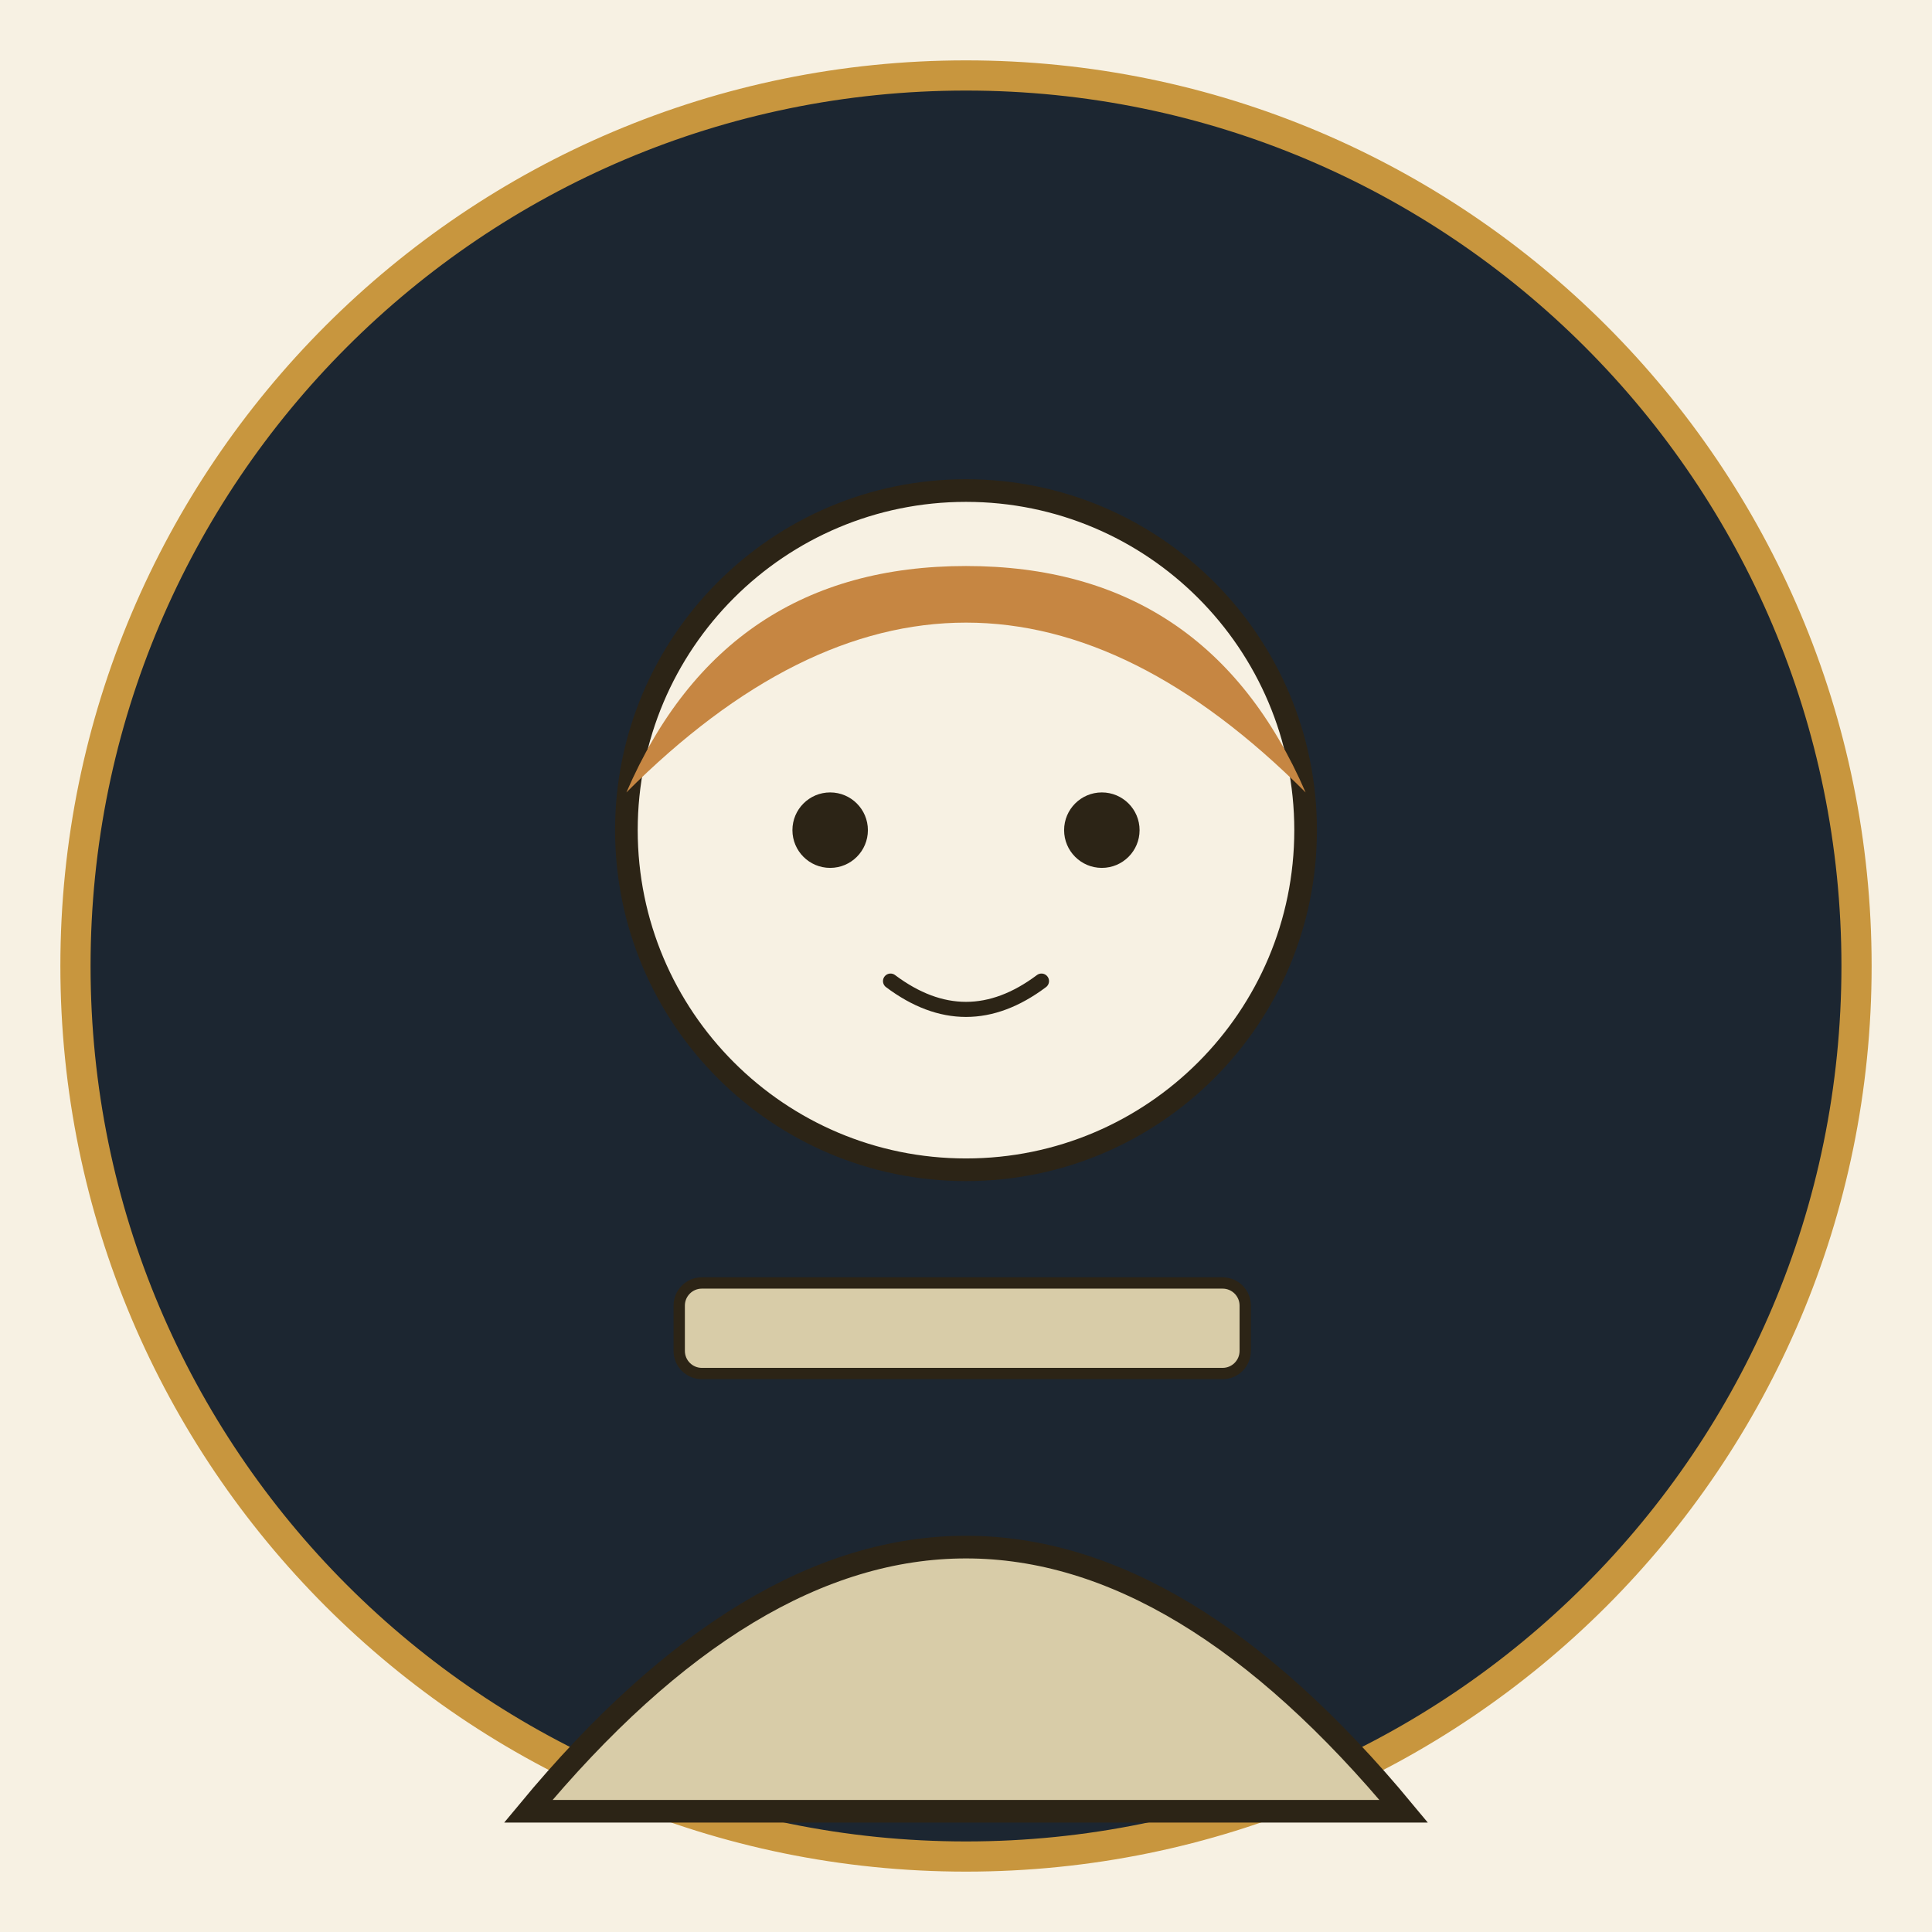
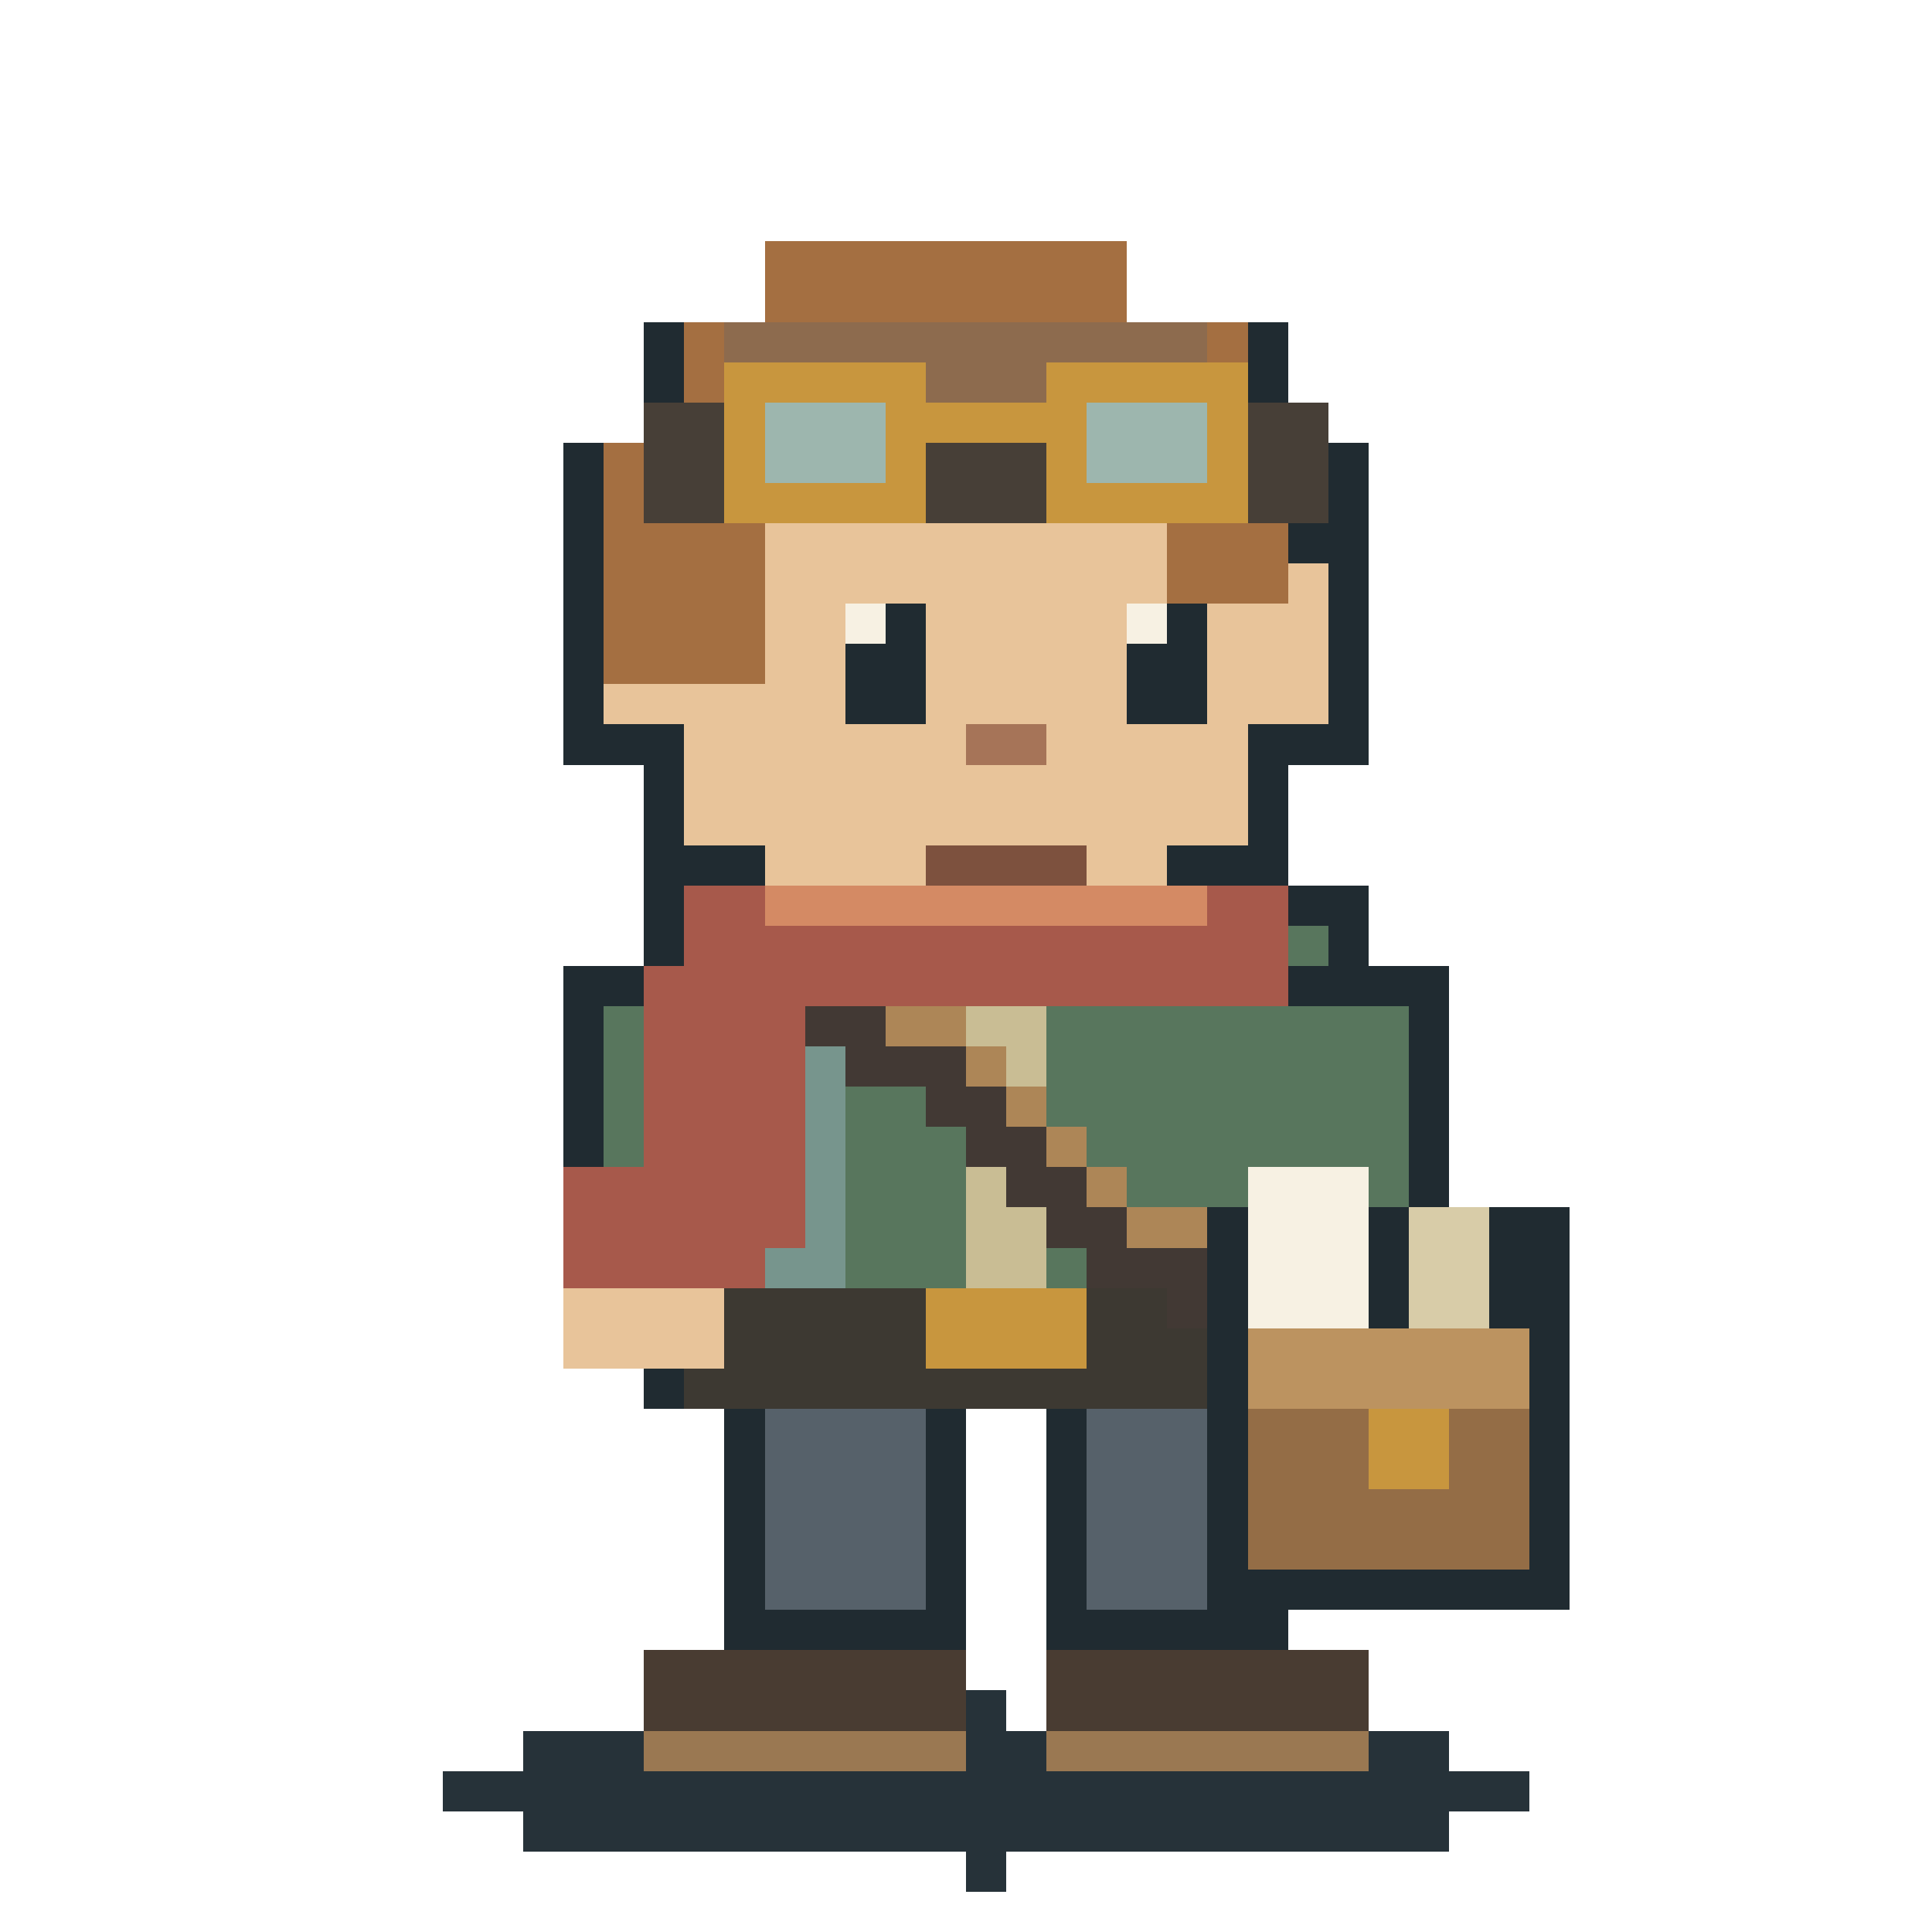
- <svg xmlns="http://www.w3.org/2000/svg" viewBox="0 0 512 512" width="100%" height="100%">
-   <rect width="512" height="512" fill="#f7f1e3" />
-   <circle cx="256" cy="256" r="236" fill="#1c2631" stroke="#c8963e" stroke-width="8" />
-   <path d="M 140 480 Q 256 340 372 480 Z" fill="#d8cca8" stroke="#2c2416" stroke-width="6" />
-   <circle cx="256" cy="220" r="90" fill="#f7f1e3" stroke="#2c2416" stroke-width="6" />
-   <path d="M 166 210 Q 256 120 346 210 Q 320 150 256 150 Q 192 150 166 210" fill="#c68642" />
-   <circle cx="220" cy="220" r="10" fill="#2c2416" />
-   <circle cx="292" cy="220" r="10" fill="#2c2416" />
-   <path d="M 236 260 Q 256 275 276 260" fill="none" stroke="#2c2416" stroke-width="4" stroke-linecap="round" />
-   <rect x="180" y="340" width="150" height="24" rx="6" fill="#d8cca8" stroke="#2c2416" stroke-width="3" />
+ <svg xmlns="http://www.w3.org/2000/svg" viewBox="0 0 192 192" width="192" height="192" shape-rendering="crispEdges">
+   <g transform="scale(4 4)">
+     <rect x="19" y="6" width="9" height="2" fill="#a46f41" />
+     <rect x="18" y="8" width="12" height="1" fill="#8d6b4e" />
+     <rect x="30" y="8" width="1" height="1" fill="#a46f41" />
+     <rect x="16" y="8" width="1" height="2" fill="#202b31" />
+     <rect x="17" y="8" width="1" height="2" fill="#a46f41" />
+     <rect x="18" y="9" width="5" height="1" fill="#c8963e" />
+     <rect x="23" y="9" width="3" height="1" fill="#8d6b4e" />
+     <rect x="26" y="9" width="5" height="1" fill="#c8963e" />
+     <rect x="31" y="8" width="1" height="2" fill="#202b31" />
+     <rect x="22" y="10" width="5" height="1" fill="#c8963e" />
+     <rect x="18" y="10" width="1" height="2" fill="#c8963e" />
+     <rect x="19" y="10" width="3" height="2" fill="#9db6ae" />
+     <rect x="22" y="11" width="1" height="1" fill="#c8963e" />
+     <rect x="26" y="11" width="1" height="1" fill="#c8963e" />
+     <rect x="27" y="10" width="3" height="2" fill="#9db6ae" />
+     <rect x="30" y="10" width="1" height="2" fill="#c8963e" />
+     <rect x="15" y="11" width="1" height="2" fill="#a46f41" />
+     <rect x="16" y="10" width="2" height="3" fill="#473f37" />
+     <rect x="18" y="12" width="5" height="1" fill="#c8963e" />
+     <rect x="23" y="11" width="3" height="2" fill="#473f37" />
+     <rect x="26" y="12" width="5" height="1" fill="#c8963e" />
+     <rect x="31" y="10" width="2" height="3" fill="#473f37" />
+     <rect x="33" y="11" width="1" height="2" fill="#202b31" />
+     <rect x="32" y="13" width="2" height="1" fill="#202b31" />
+     <rect x="19" y="13" width="10" height="2" fill="#e8c49a" />
+     <rect x="29" y="13" width="3" height="2" fill="#a46f41" />
+     <rect x="32" y="14" width="1" height="1" fill="#e8c49a" />
+     <rect x="21" y="15" width="1" height="1" fill="#f7f1e3" />
+     <rect x="22" y="15" width="1" height="1" fill="#202b31" />
+     <rect x="28" y="15" width="1" height="1" fill="#f7f1e3" />
+     <rect x="29" y="15" width="1" height="1" fill="#202b31" />
+     <rect x="15" y="13" width="4" height="4" fill="#a46f41" />
+     <rect x="19" y="15" width="2" height="2" fill="#e8c49a" />
+     <rect x="14" y="11" width="1" height="7" fill="#202b31" />
+     <rect x="15" y="17" width="6" height="1" fill="#e8c49a" />
+     <rect x="21" y="16" width="2" height="2" fill="#202b31" />
+     <rect x="23" y="15" width="5" height="3" fill="#e8c49a" />
+     <rect x="28" y="16" width="2" height="2" fill="#202b31" />
+     <rect x="30" y="15" width="3" height="3" fill="#e8c49a" />
+     <rect x="33" y="14" width="1" height="4" fill="#202b31" />
+     <rect x="14" y="18" width="3" height="1" fill="#202b31" />
+     <rect x="17" y="18" width="7" height="1" fill="#e8c49a" />
+     <rect x="24" y="18" width="2" height="1" fill="#a67458" />
+     <rect x="26" y="18" width="5" height="1" fill="#e8c49a" />
+     <rect x="31" y="18" width="3" height="1" fill="#202b31" />
+     <rect x="16" y="19" width="1" height="2" fill="#202b31" />
+     <rect x="17" y="19" width="14" height="2" fill="#e8c49a" />
+     <rect x="31" y="19" width="1" height="2" fill="#202b31" />
+     <rect x="16" y="21" width="3" height="1" fill="#202b31" />
+     <rect x="19" y="21" width="4" height="1" fill="#e8c49a" />
+     <rect x="23" y="21" width="4" height="1" fill="#7d513e" />
+     <rect x="27" y="21" width="2" height="1" fill="#e8c49a" />
+     <rect x="29" y="21" width="3" height="1" fill="#202b31" />
+     <rect x="17" y="22" width="2" height="1" fill="#a7594b" />
+     <rect x="19" y="22" width="11" height="1" fill="#d48a64" />
+     <rect x="30" y="22" width="2" height="1" fill="#a7594b" />
+     <rect x="32" y="22" width="2" height="1" fill="#202b31" />
+     <rect x="16" y="22" width="1" height="2" fill="#202b31" />
+     <rect x="17" y="23" width="15" height="1" fill="#a7594b" />
+     <rect x="32" y="23" width="1" height="1" fill="#58765d" />
+     <rect x="33" y="23" width="1" height="1" fill="#202b31" />
+     <rect x="14" y="24" width="2" height="1" fill="#202b31" />
+     <rect x="16" y="24" width="16" height="1" fill="#a7594b" />
+     <rect x="32" y="24" width="4" height="1" fill="#202b31" />
+     <rect x="20" y="25" width="2" height="1" fill="#423934" />
+     <rect x="22" y="25" width="2" height="1" fill="#ad8657" />
+     <rect x="24" y="25" width="2" height="1" fill="#c9bd94" />
+     <rect x="21" y="26" width="3" height="1" fill="#423934" />
+     <rect x="24" y="26" width="1" height="1" fill="#ad8657" />
+     <rect x="25" y="26" width="1" height="1" fill="#c9bd94" />
+     <rect x="21" y="27" width="2" height="1" fill="#58765d" />
+     <rect x="23" y="27" width="2" height="1" fill="#423934" />
+     <rect x="25" y="27" width="1" height="1" fill="#ad8657" />
+     <rect x="26" y="25" width="9" height="3" fill="#58765d" />
+     <rect x="14" y="25" width="1" height="4" fill="#202b31" />
+     <rect x="15" y="25" width="1" height="4" fill="#58765d" />
+     <rect x="16" y="25" width="4" height="4" fill="#a7594b" />
+     <rect x="24" y="28" width="2" height="1" fill="#423934" />
+     <rect x="26" y="28" width="1" height="1" fill="#ad8657" />
+     <rect x="27" y="28" width="8" height="1" fill="#58765d" />
+     <rect x="24" y="29" width="1" height="1" fill="#c9bd94" />
+     <rect x="25" y="29" width="2" height="1" fill="#423934" />
+     <rect x="27" y="29" width="1" height="1" fill="#ad8657" />
+     <rect x="28" y="29" width="3" height="1" fill="#58765d" />
+     <rect x="34" y="29" width="1" height="1" fill="#58765d" />
+     <rect x="35" y="25" width="1" height="5" fill="#202b31" />
+     <rect x="14" y="29" width="6" height="2" fill="#a7594b" />
+     <rect x="20" y="26" width="1" height="5" fill="#77958d" />
+     <rect x="26" y="30" width="2" height="1" fill="#423934" />
+     <rect x="28" y="30" width="2" height="1" fill="#ad8657" />
+     <rect x="14" y="31" width="5" height="1" fill="#a7594b" />
+     <rect x="19" y="31" width="2" height="1" fill="#77958d" />
+     <rect x="21" y="28" width="3" height="4" fill="#58765d" />
+     <rect x="24" y="30" width="2" height="2" fill="#c9bd94" />
+     <rect x="26" y="31" width="1" height="1" fill="#58765d" />
+     <rect x="27" y="31" width="3" height="1" fill="#423934" />
+     <rect x="27" y="32" width="2" height="1" fill="#3d3932" />
+     <rect x="29" y="32" width="1" height="1" fill="#423934" />
+     <rect x="31" y="29" width="3" height="4" fill="#f7f1e3" />
+     <rect x="34" y="30" width="1" height="3" fill="#202b31" />
+     <rect x="35" y="30" width="2" height="3" fill="#d8cca8" />
+     <rect x="37" y="30" width="2" height="3" fill="#202b31" />
+     <rect x="14" y="32" width="4" height="2" fill="#e8c49a" />
+     <rect x="18" y="32" width="5" height="2" fill="#3d3932" />
+     <rect x="23" y="32" width="4" height="2" fill="#c8963e" />
+     <rect x="27" y="33" width="3" height="1" fill="#3d3932" />
+     <rect x="16" y="34" width="1" height="1" fill="#202b31" />
+     <rect x="17" y="34" width="13" height="1" fill="#3d3932" />
+     <rect x="31" y="33" width="7" height="2" fill="#bc9360" />
+     <rect x="31" y="35" width="3" height="2" fill="#946d46" />
+     <rect x="34" y="35" width="2" height="2" fill="#c8963e" />
+     <rect x="36" y="35" width="2" height="2" fill="#946d46" />
+     <rect x="30" y="30" width="1" height="9" fill="#202b31" />
+     <rect x="31" y="37" width="7" height="2" fill="#946d46" />
+     <rect x="38" y="33" width="1" height="6" fill="#202b31" />
+     <rect x="18" y="35" width="1" height="5" fill="#202b31" />
+     <rect x="19" y="35" width="4" height="5" fill="#56616a" />
+     <rect x="23" y="35" width="1" height="5" fill="#202b31" />
+     <rect x="26" y="35" width="1" height="5" fill="#202b31" />
+     <rect x="27" y="35" width="3" height="5" fill="#56616a" />
+     <rect x="30" y="39" width="9" height="1" fill="#202b31" />
+     <rect x="18" y="40" width="6" height="1" fill="#202b31" />
+     <rect x="26" y="40" width="6" height="1" fill="#202b31" />
+     <rect x="16" y="41" width="8" height="2" fill="#493c32" />
+     <rect x="24" y="42" width="1" height="1" fill="#263239" />
+     <rect x="26" y="41" width="8" height="2" fill="#493c32" />
+     <rect x="13" y="43" width="3" height="1" fill="#263239" />
+     <rect x="16" y="43" width="8" height="1" fill="#9a7852" />
+     <rect x="24" y="43" width="2" height="1" fill="#263239" />
+     <rect x="26" y="43" width="8" height="1" fill="#9a7852" />
+     <rect x="34" y="43" width="2" height="1" fill="#263239" />
+     <rect x="11" y="44" width="27" height="1" fill="#263239" />
+     <rect x="13" y="45" width="23" height="1" fill="#263239" />
+     <rect x="24" y="46" width="1" height="1" fill="#263239" />
+   </g>
</svg>
